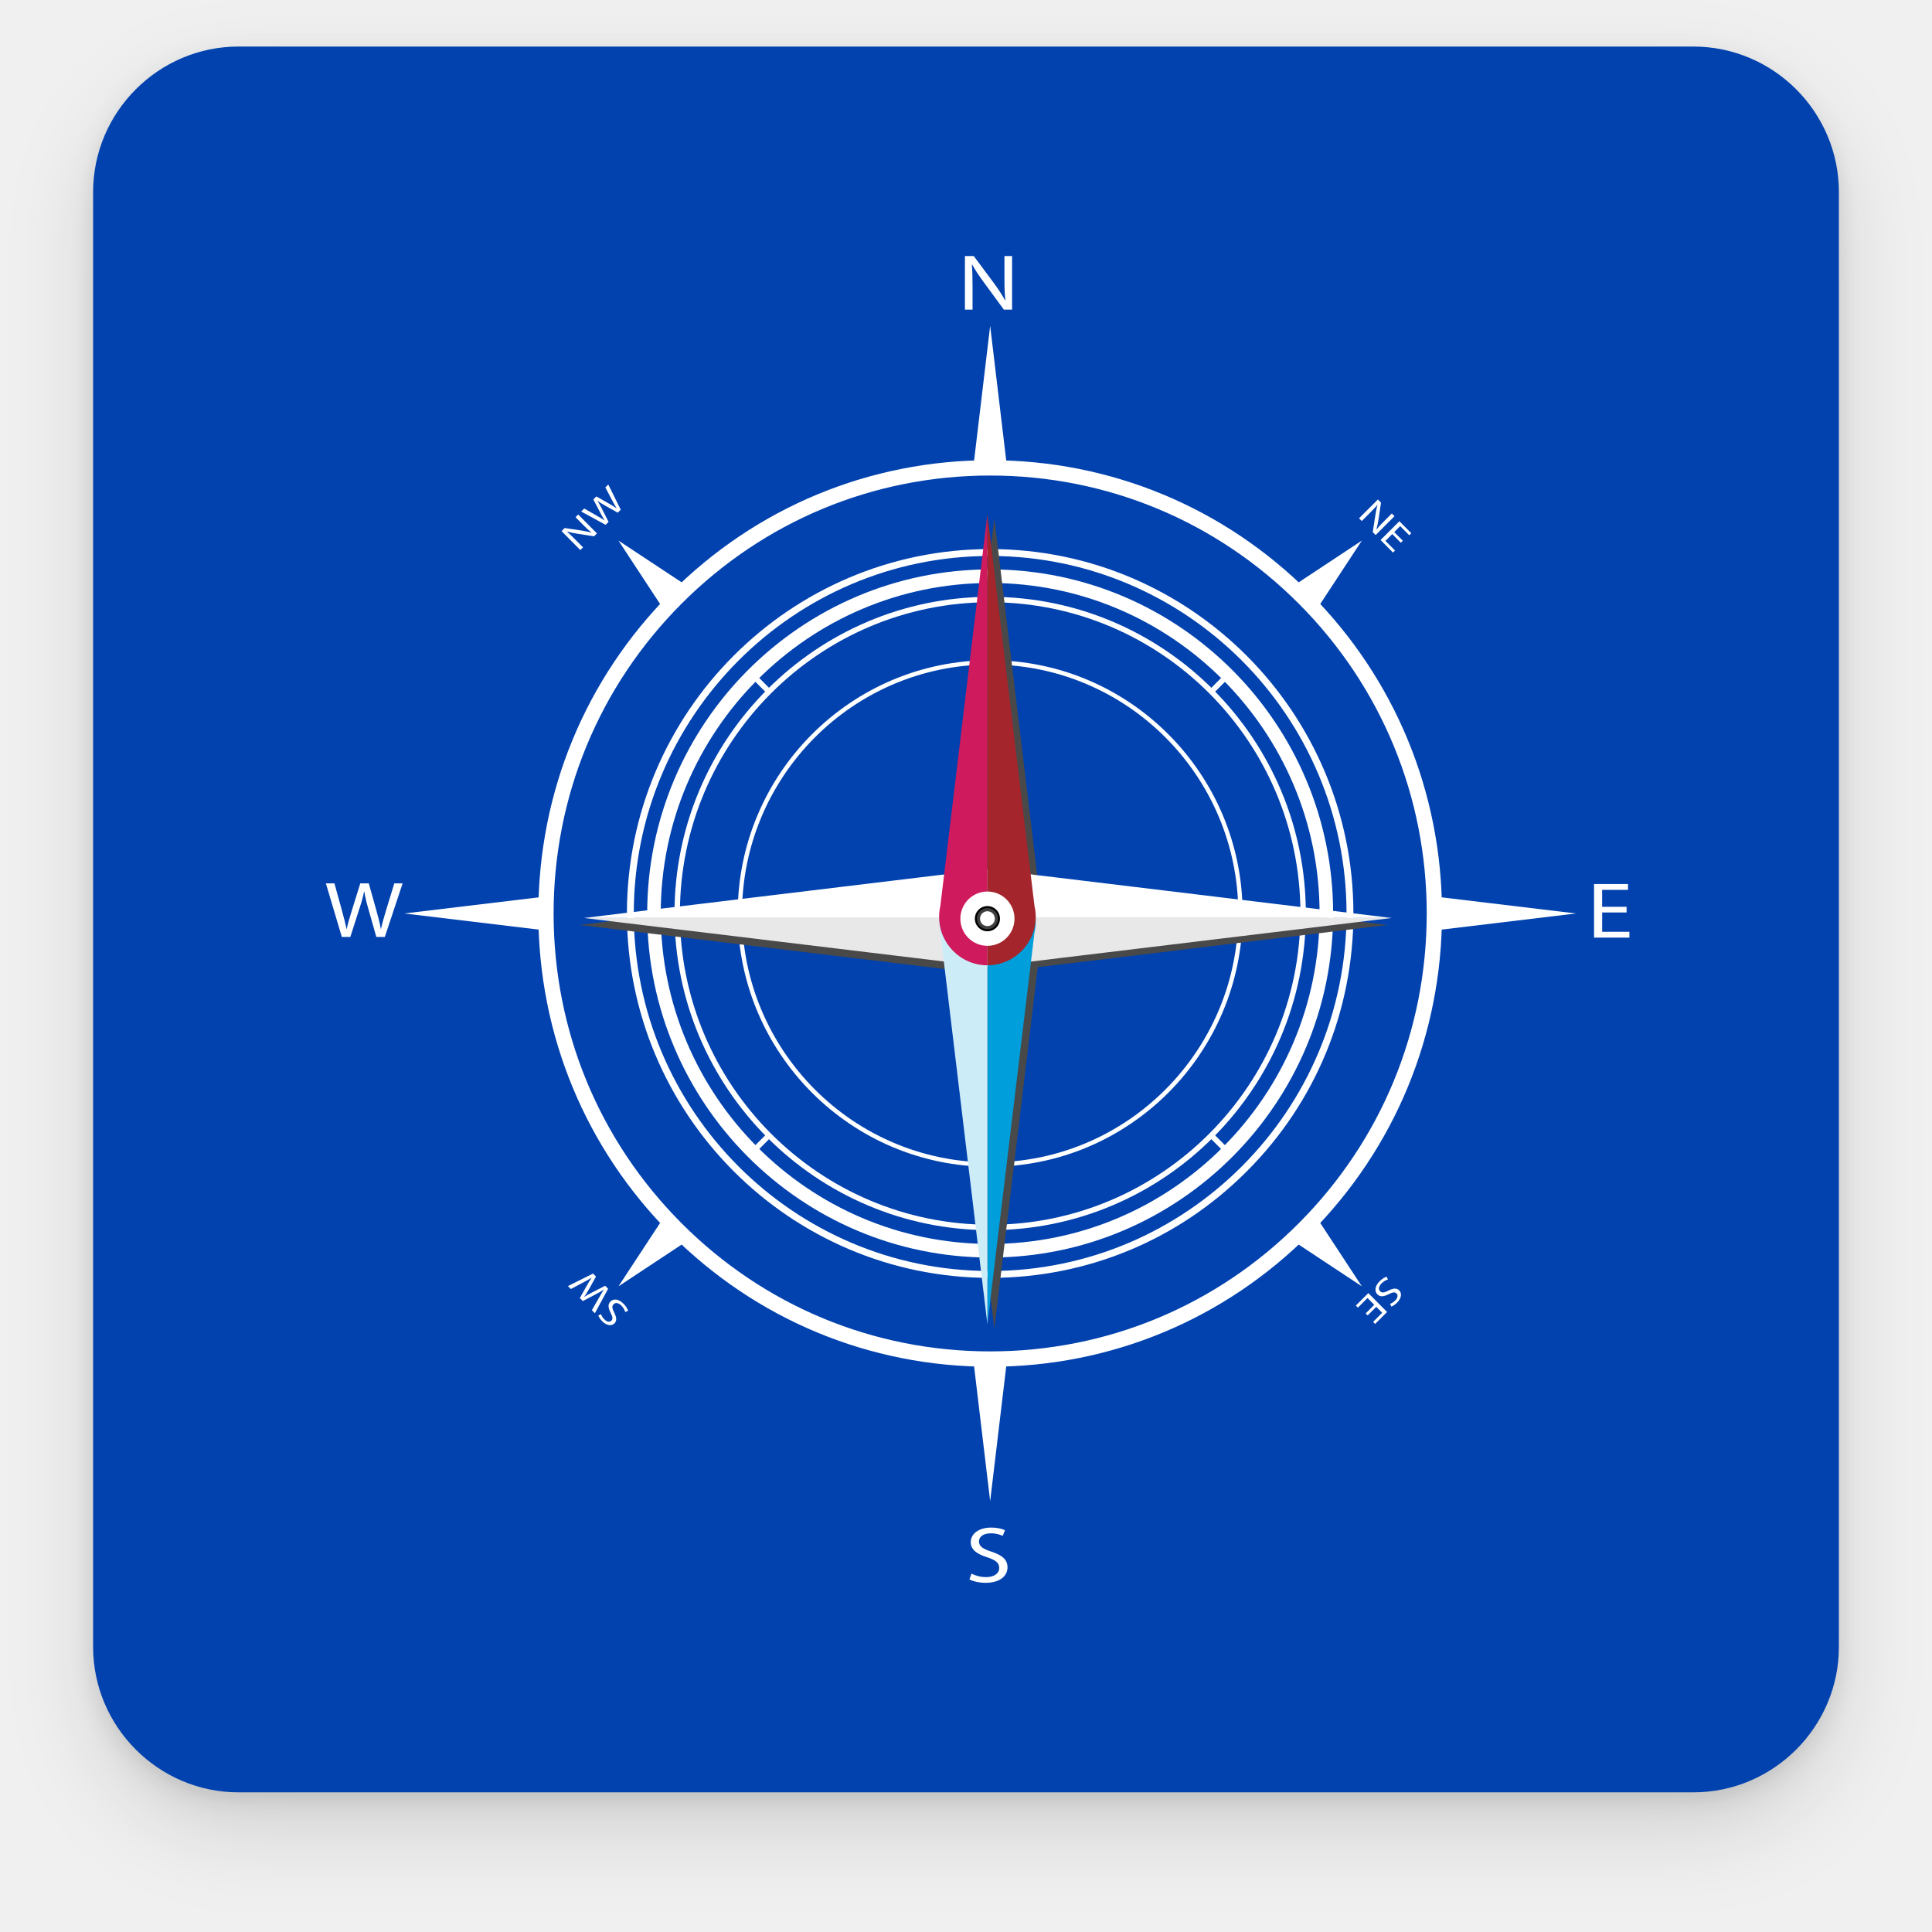
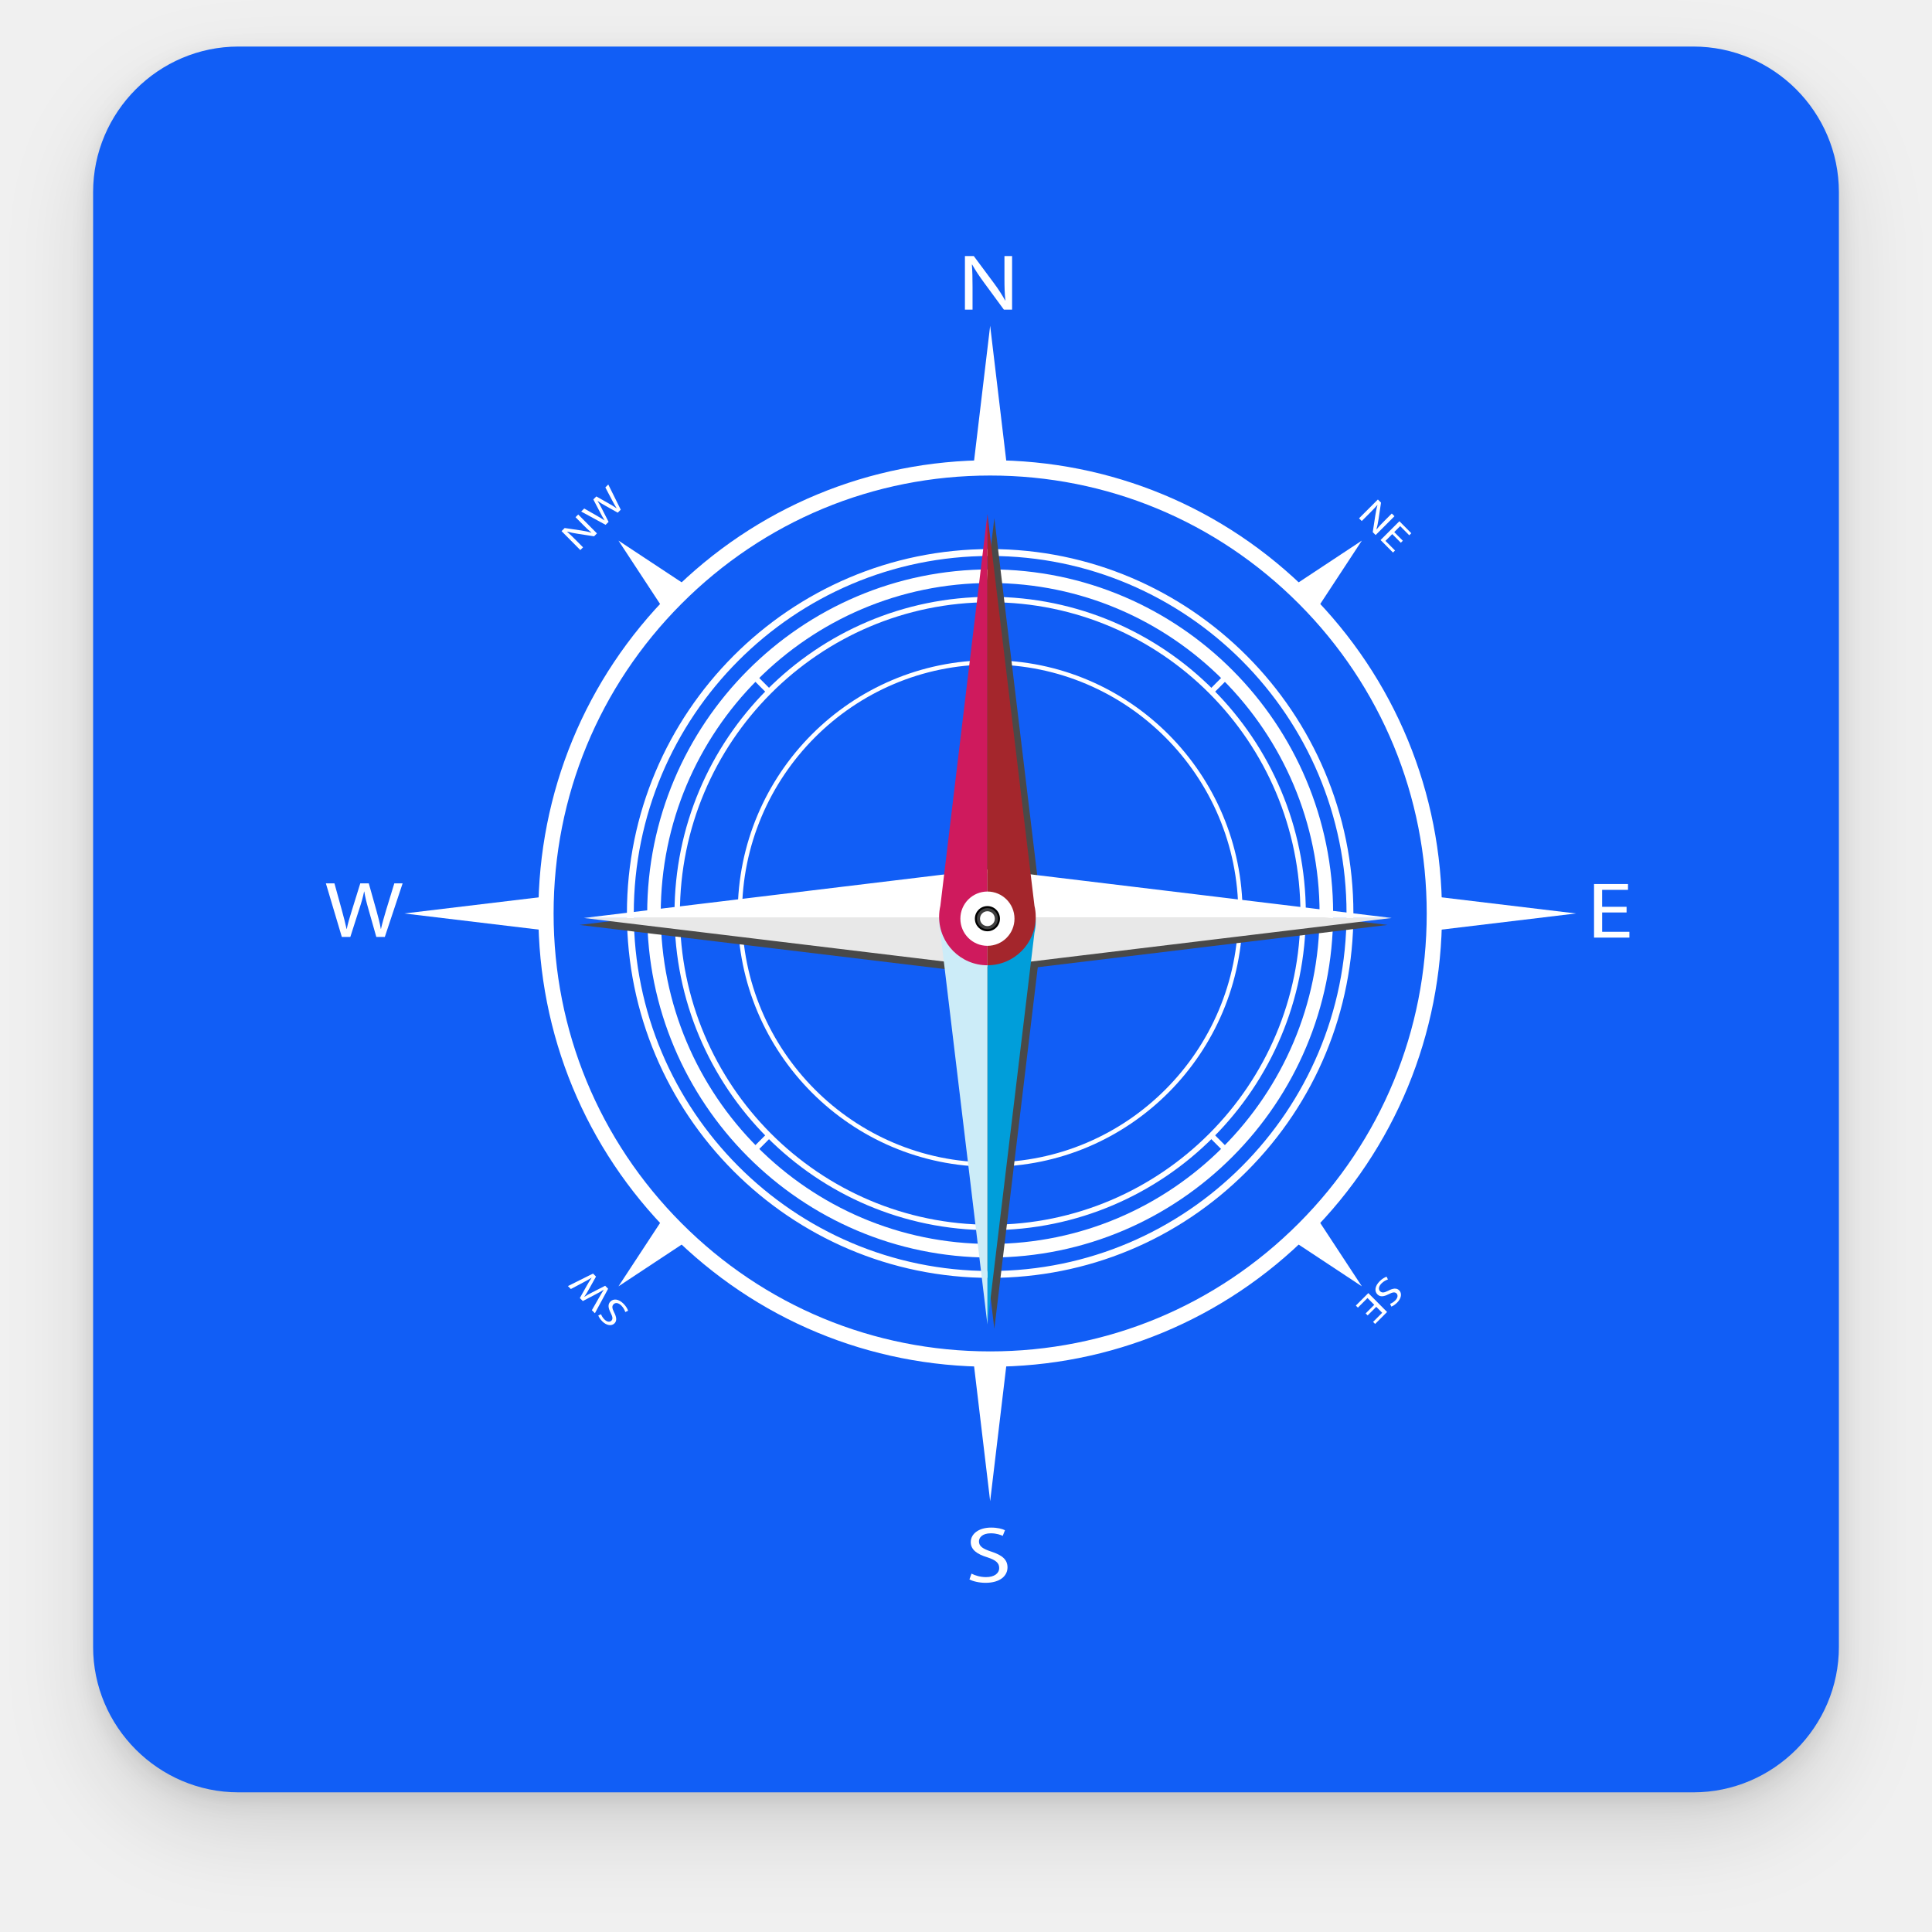
<svg xmlns="http://www.w3.org/2000/svg" width="83" height="83" viewBox="0 0 83 83" fill="none">
  <g filter="url(#filter0_dd_750_57496)">
-     <path d="M72.748 77H10.246C6.812 77 4 74.188 4 70.748V8.252C4 4.812 6.812 2 10.246 2H72.748C76.188 2 79 4.812 79 8.252V70.748C79 74.188 76.188 77 72.748 77" fill="#0142AF" />
+     <path d="M72.748 77H10.246C6.812 77 4 74.188 4 70.748V8.252C4 4.812 6.812 2 10.246 2H72.748C76.188 2 79 4.812 79 8.252V70.748C79 74.188 76.188 77 72.748 77" fill="#115ef6" />
    <g clip-path="url(#clip0_750_57496)">
      <path d="M69.88 39.201H68.83V40.031H70V40.281H68.481V37.978H69.94V38.228H68.829V38.956H69.879V39.202L69.88 39.201Z" fill="white" />
      <path d="M41.454 13.302V11H41.834L42.7 12.165C42.9 12.435 43.056 12.677 43.184 12.913L43.192 12.909C43.159 12.602 43.152 12.322 43.152 11.963V11H43.48V13.302H43.127L42.27 12.134C42.082 11.878 41.902 11.615 41.765 11.365L41.753 11.369C41.774 11.659 41.781 11.936 41.781 12.319V13.302H41.453H41.454Z" fill="white" />
      <path d="M41.736 67.604C41.892 67.686 42.121 67.754 42.361 67.754C42.718 67.754 42.926 67.593 42.926 67.361C42.926 67.146 42.782 67.023 42.417 66.903C41.976 66.77 41.704 66.576 41.704 66.251C41.704 65.892 42.053 65.626 42.578 65.626C42.854 65.626 43.054 65.68 43.174 65.739L43.078 65.981C42.99 65.94 42.81 65.872 42.566 65.872C42.197 65.872 42.057 66.06 42.057 66.217C42.057 66.432 42.221 66.538 42.594 66.661C43.051 66.811 43.283 66.999 43.283 67.337C43.283 67.692 42.974 67.999 42.337 67.999C42.076 67.999 41.792 67.935 41.648 67.852L41.736 67.603V67.604Z" fill="white" />
      <path d="M14.685 40.252L14 37.95H14.368L14.689 39.114C14.769 39.401 14.841 39.688 14.889 39.91H14.897C14.941 39.681 15.025 39.408 15.117 39.111L15.478 37.95H15.843L16.171 39.118C16.247 39.391 16.32 39.664 16.36 39.907H16.367C16.424 39.654 16.5 39.398 16.584 39.111L16.94 37.95H17.297L16.532 40.252H16.167L15.827 39.054C15.742 38.76 15.687 38.535 15.65 38.302H15.642C15.595 38.531 15.534 38.757 15.434 39.054L15.05 40.252H14.685V40.252Z" fill="white" />
      <path d="M58.385 22.267L59.195 21.459L59.329 21.594L59.223 22.309C59.199 22.475 59.168 22.615 59.131 22.744L59.135 22.746C59.232 22.626 59.327 22.525 59.454 22.399L59.792 22.061L59.908 22.177L59.098 22.986L58.974 22.861L59.084 22.147C59.108 21.991 59.137 21.835 59.177 21.699L59.171 21.696C59.076 21.805 58.982 21.904 58.847 22.039L58.501 22.384L58.386 22.268L58.385 22.267Z" fill="white" />
      <path d="M60.181 23.316L59.812 22.945L59.521 23.236L59.931 23.65L59.844 23.738L59.31 23.2L60.119 22.392L60.631 22.908L60.543 22.996L60.153 22.603L59.897 22.858L60.266 23.23L60.18 23.316H60.181Z" fill="white" />
      <path d="M24.93 23.63L24.125 22.818L24.259 22.684L24.972 22.79C25.137 22.815 25.277 22.845 25.405 22.883L25.407 22.879C25.288 22.782 25.188 22.686 25.062 22.559L24.725 22.219L24.841 22.104L25.646 22.915L25.522 23.04L24.811 22.93C24.655 22.906 24.499 22.876 24.364 22.837L24.361 22.842C24.47 22.938 24.569 23.032 24.703 23.167L25.048 23.514L24.932 23.63H24.93Z" fill="white" />
      <path d="M26.015 22.546L24.968 21.976L25.099 21.846L25.619 22.144C25.748 22.218 25.874 22.293 25.969 22.354L25.972 22.351C25.907 22.255 25.841 22.129 25.77 21.992L25.49 21.456L25.619 21.327L26.143 21.624C26.266 21.693 26.387 21.764 26.486 21.835L26.489 21.832C26.42 21.723 26.358 21.606 26.287 21.475L26.006 20.94L26.132 20.815L26.668 21.897L26.539 22.025L25.999 21.722C25.866 21.648 25.768 21.588 25.674 21.519L25.671 21.522C25.734 21.62 25.792 21.721 25.86 21.861L26.145 22.419L26.016 22.548L26.015 22.546Z" fill="white" />
      <path d="M26.863 56.366C26.837 56.282 26.781 56.177 26.697 56.092C26.572 55.966 26.442 55.948 26.36 56.03C26.285 56.106 26.292 56.2 26.378 56.371C26.485 56.574 26.513 56.739 26.399 56.853C26.273 56.979 26.057 56.949 25.872 56.763C25.776 56.665 25.724 56.575 25.703 56.512L25.822 56.461C25.838 56.506 25.877 56.594 25.963 56.681C26.093 56.811 26.208 56.795 26.264 56.74C26.339 56.664 26.319 56.569 26.231 56.394C26.124 56.179 26.108 56.031 26.227 55.912C26.352 55.788 26.569 55.789 26.792 56.014C26.884 56.107 26.961 56.23 26.983 56.31L26.864 56.366H26.863Z" fill="white" />
      <path d="M26.125 55.367L25.557 56.418L25.427 56.287L25.725 55.765C25.798 55.636 25.873 55.509 25.934 55.414L25.931 55.411C25.835 55.476 25.71 55.542 25.573 55.614L25.038 55.894L24.91 55.765L25.205 55.239C25.274 55.116 25.345 54.995 25.416 54.895L25.413 54.892C25.304 54.961 25.188 55.024 25.057 55.095L24.524 55.377L24.399 55.251L25.477 54.713L25.605 54.842L25.303 55.383C25.229 55.516 25.17 55.615 25.101 55.71L25.104 55.713C25.201 55.649 25.302 55.591 25.441 55.522L25.998 55.237L26.126 55.366L26.125 55.367Z" fill="white" />
      <path d="M59.625 54.967C59.541 54.994 59.437 55.05 59.352 55.135C59.226 55.26 59.209 55.39 59.29 55.473C59.366 55.548 59.46 55.541 59.63 55.455C59.832 55.347 59.997 55.319 60.11 55.434C60.236 55.56 60.206 55.777 60.021 55.962C59.923 56.059 59.833 56.11 59.771 56.132L59.72 56.013C59.765 55.996 59.853 55.957 59.939 55.87C60.069 55.741 60.053 55.625 59.998 55.569C59.922 55.494 59.827 55.514 59.653 55.602C59.439 55.71 59.291 55.725 59.173 55.606C59.049 55.48 59.05 55.263 59.275 55.039C59.367 54.947 59.489 54.87 59.57 54.848L59.626 54.967L59.625 54.967Z" fill="white" />
      <path d="M58.669 56.426L59.039 56.056L58.748 55.764L58.336 56.176L58.248 56.088L58.784 55.552L59.59 56.364L59.076 56.878L58.988 56.79L59.38 56.398L59.125 56.142L58.755 56.511L58.669 56.424V56.426Z" fill="white" />
      <path d="M42.538 58.716C37.353 58.716 32.478 56.69 28.813 53.012C25.146 49.334 23.128 44.444 23.128 39.243C23.128 34.042 25.147 29.152 28.813 25.474C32.479 21.796 37.354 19.771 42.538 19.771C47.722 19.771 52.597 21.796 56.263 25.474C59.93 29.152 61.949 34.042 61.949 39.243C61.949 44.444 59.93 49.335 56.263 53.012C52.597 56.69 47.722 58.716 42.538 58.716V58.716ZM42.538 20.429C37.528 20.429 32.819 22.386 29.276 25.939C25.734 29.493 23.783 34.218 23.783 39.243C23.783 44.269 25.734 48.994 29.276 52.547C32.819 56.101 37.528 58.057 42.538 58.057C47.548 58.057 52.258 56.1 55.8 52.547C59.342 48.993 61.293 44.269 61.293 39.243C61.293 34.218 59.342 29.493 55.8 25.939C52.257 22.386 47.548 20.429 42.538 20.429V20.429Z" fill="white" />
      <path d="M61.537 38.503L67.707 39.243L61.537 39.984V38.503Z" fill="white" />
      <path d="M23.54 39.984L17.369 39.243L23.54 38.503V39.984Z" fill="white" />
      <path d="M43.276 58.302L42.538 64.492L41.8 58.302H43.276Z" fill="white" />
      <path d="M41.8 20.185L42.538 13.995L43.276 20.185H41.8Z" fill="white" />
      <path d="M28.582 26.29L26.57 23.225L29.625 25.243L28.582 26.29Z" fill="white" />
      <path d="M56.494 52.197L58.506 55.262L55.451 53.243L56.494 52.197Z" fill="white" />
      <path d="M55.451 25.243L58.506 23.224L56.494 26.29L55.451 25.243Z" fill="white" />
      <path d="M29.625 53.243L26.57 55.262L28.582 52.197L29.625 53.243Z" fill="white" />
      <path d="M42.538 54.898C33.934 54.898 26.933 47.875 26.933 39.243C26.933 30.611 33.934 23.589 42.538 23.589C51.142 23.589 58.143 30.612 58.143 39.244C58.143 43.425 56.52 47.356 53.572 50.313C50.625 53.27 46.706 54.898 42.538 54.898V54.898ZM42.538 23.885C34.096 23.885 27.228 30.775 27.228 39.244C27.228 47.713 34.096 54.603 42.538 54.603C50.98 54.603 57.848 47.713 57.848 39.244C57.848 30.775 50.98 23.885 42.538 23.885V23.885Z" fill="white" />
      <path d="M42.538 54.024C34.413 54.024 27.804 47.394 27.804 39.243C27.804 31.093 34.413 24.462 42.538 24.462C50.663 24.462 57.272 31.093 57.272 39.243C57.272 47.394 50.663 54.024 42.538 54.024ZM42.538 25.046C34.735 25.046 28.386 31.415 28.386 39.243C28.386 47.071 34.735 53.44 42.538 53.44C50.342 53.44 56.69 47.071 56.69 39.243C56.69 31.415 50.342 25.046 42.538 25.046Z" fill="white" />
      <path d="M42.538 52.848C35.06 52.848 28.977 46.745 28.977 39.244C28.977 31.743 35.06 25.64 42.538 25.64C50.016 25.64 56.099 31.743 56.099 39.244C56.099 46.745 50.016 52.848 42.538 52.848ZM42.538 25.873C35.188 25.873 29.209 31.871 29.209 39.244C29.209 46.617 35.188 52.615 42.538 52.615C49.888 52.615 55.867 46.617 55.867 39.244C55.867 31.871 49.888 25.873 42.538 25.873V25.873Z" fill="white" />
      <path d="M42.538 50.124C36.558 50.124 31.693 45.243 31.693 39.244C31.693 33.245 36.558 28.364 42.538 28.364C48.518 28.364 53.383 33.245 53.383 39.244C53.383 45.243 48.518 50.124 42.538 50.124ZM42.538 28.549C36.66 28.549 31.878 33.346 31.878 39.243C31.878 45.14 36.66 49.937 42.538 49.937C48.416 49.937 53.198 45.14 53.198 39.243C53.198 33.346 48.416 28.549 42.538 28.549V28.549Z" fill="white" />
      <path d="M52.669 28.917L51.964 29.625L52.128 29.789L52.834 29.081L52.669 28.917Z" fill="white" />
      <path d="M32.949 48.699L32.243 49.407L32.407 49.572L33.113 48.864L32.949 48.699Z" fill="white" />
      <path d="M52.127 48.699L51.962 48.863L52.668 49.571L52.833 49.407L52.127 48.699Z" fill="white" />
      <path d="M32.407 28.917L32.243 29.081L32.949 29.79L33.113 29.625L32.407 28.917Z" fill="white" />
      <path d="M44.794 39.564C44.794 39.401 44.774 39.243 44.739 39.091L42.718 22.261L40.697 39.091C40.662 39.243 40.643 39.401 40.643 39.564C40.643 39.601 40.644 39.638 40.646 39.675C40.644 39.712 40.643 39.75 40.643 39.787C40.643 39.949 40.662 40.107 40.697 40.259L42.718 57.088L44.739 40.259C44.774 40.107 44.794 39.949 44.794 39.786C44.794 39.749 44.792 39.712 44.791 39.675C44.792 39.637 44.794 39.6 44.794 39.563V39.564ZM42.718 40.668C42.169 40.668 41.724 40.224 41.717 39.675C41.724 39.126 42.169 38.683 42.718 38.683C43.267 38.683 43.712 39.126 43.719 39.675C43.713 40.224 43.267 40.668 42.718 40.668Z" fill="#494949" />
      <path d="M42.364 41.818C42.526 41.818 42.683 41.799 42.835 41.763L59.611 39.736L42.835 37.708C42.684 37.673 42.526 37.654 42.364 37.654C42.327 37.654 42.29 37.655 42.253 37.657C42.216 37.655 42.179 37.654 42.142 37.654C41.979 37.654 41.822 37.673 41.671 37.708L24.895 39.736L41.671 41.763C41.822 41.799 41.98 41.818 42.142 41.818C42.179 41.818 42.217 41.817 42.253 41.815C42.29 41.817 42.328 41.818 42.365 41.818H42.364ZM41.264 39.736C41.264 39.185 41.705 38.739 42.253 38.731C42.8 38.738 43.242 39.185 43.242 39.736C43.242 40.287 42.8 40.733 42.253 40.74C41.706 40.734 41.264 40.287 41.264 39.736Z" fill="#494949" />
      <path d="M42.455 40.442C41.902 40.442 41.454 39.992 41.454 39.437H25.084L41.86 41.464C42.011 41.5 42.169 41.519 42.331 41.519C43.477 41.519 44.407 40.587 44.407 39.437H43.456C43.456 39.992 43.008 40.442 42.454 40.442H42.455Z" fill="#E8E8E8" />
      <path d="M42.331 37.355C42.169 37.355 42.012 37.374 41.86 37.41L25.084 39.437H41.453C41.453 38.882 41.902 38.433 42.454 38.433C43.007 38.433 43.456 38.883 43.456 39.437H44.407C44.407 38.287 43.477 37.355 42.331 37.355V37.355Z" fill="white" />
      <path d="M42.417 38.433C42.97 38.433 43.419 38.883 43.419 39.437H59.788L43.012 37.41C42.861 37.374 42.703 37.355 42.541 37.355C41.395 37.355 40.465 38.287 40.465 39.437H41.415C41.415 38.882 41.864 38.433 42.417 38.433V38.433Z" fill="white" />
      <path d="M42.54 41.519C42.703 41.519 42.86 41.5 43.012 41.464L59.788 39.437H43.418C43.418 39.992 42.969 40.442 42.416 40.442C41.863 40.442 41.414 39.992 41.414 39.437H40.464C40.464 40.587 41.394 41.519 42.54 41.519H42.54Z" fill="#E8E8E8" />
      <path d="M43.422 39.472C43.422 40.027 42.973 40.477 42.42 40.477V56.898L44.441 40.069C44.477 39.918 44.496 39.759 44.496 39.597C44.496 38.446 43.566 37.515 42.42 37.515V38.467C42.974 38.467 43.422 38.917 43.422 39.472V39.472Z" fill="#009EDA" />
      <path d="M40.345 39.597C40.345 39.759 40.364 39.917 40.399 40.069L42.42 56.898V40.477C41.867 40.477 41.418 40.027 41.418 39.472C41.418 38.918 41.867 38.467 42.42 38.467V37.515C41.274 37.515 40.345 38.447 40.345 39.597V39.597Z" fill="#CCECF8" />
      <path d="M41.418 39.511C41.418 38.956 41.867 38.506 42.42 38.506V22.084L40.399 38.914C40.364 39.066 40.345 39.224 40.345 39.387C40.345 40.537 41.274 41.469 42.42 41.469V40.515C41.867 40.515 41.418 40.065 41.418 39.511V39.511Z" fill="#CF1A5D" />
      <path d="M44.496 39.387C44.496 39.224 44.477 39.066 44.441 38.914L42.42 22.085V38.506C42.974 38.506 43.422 38.956 43.422 39.511C43.422 40.066 42.973 40.515 42.42 40.515V41.469C43.567 41.469 44.496 40.536 44.496 39.387V39.387Z" fill="#A4262C" />
      <path d="M43.583 39.467C43.583 40.111 43.063 40.633 42.42 40.633C41.778 40.633 41.258 40.111 41.258 39.467C41.258 38.823 41.778 38.301 42.42 38.301C43.063 38.301 43.583 38.823 43.583 39.467Z" fill="white" />
      <path d="M43.517 39.467C43.517 40.075 43.026 40.567 42.42 40.567C41.814 40.567 41.323 40.075 41.323 39.467C41.323 38.859 41.814 38.367 42.42 38.367C43.026 38.367 43.517 38.859 43.517 39.467Z" fill="white" />
      <path d="M43.04 39.467C43.04 39.811 42.762 40.089 42.42 40.089C42.077 40.089 41.799 39.811 41.799 39.467C41.799 39.123 42.077 38.845 42.42 38.845C42.762 38.845 43.04 39.123 43.04 39.467Z" fill="white" />
      <path d="M42.959 39.467C42.959 39.765 42.718 40.008 42.42 40.008C42.122 40.008 41.881 39.766 41.881 39.467C41.881 39.168 42.122 38.926 42.42 38.926C42.718 38.926 42.959 39.168 42.959 39.467Z" fill="black" />
      <path d="M42.874 39.467C42.874 39.718 42.671 39.921 42.42 39.921C42.17 39.921 41.967 39.718 41.967 39.467C41.967 39.216 42.17 39.012 42.42 39.012C42.671 39.012 42.874 39.216 42.874 39.467Z" fill="#3F3F3F" />
      <path d="M42.738 39.467C42.738 39.643 42.596 39.786 42.42 39.786C42.244 39.786 42.102 39.643 42.102 39.467C42.102 39.291 42.244 39.148 42.42 39.148C42.596 39.148 42.738 39.291 42.738 39.467Z" fill="white" />
    </g>
  </g>
  <defs>
    <filter id="filter0_dd_750_57496" x="0.4" y="1.19209e-07" width="82.2" height="82.2" filterUnits="userSpaceOnUse" color-interpolation-filters="sRGB">
      <feFlood flood-opacity="0" result="BackgroundImageFix" />
      <feColorMatrix in="SourceAlpha" type="matrix" values="0 0 0 0 0 0 0 0 0 0 0 0 0 0 0 0 0 0 127 0" result="hardAlpha" />
      <feOffset dy="1.6" />
      <feGaussianBlur stdDeviation="1.8" />
      <feColorMatrix type="matrix" values="0 0 0 0 0 0 0 0 0 0 0 0 0 0 0 0 0 0 0.13 0" />
      <feBlend mode="normal" in2="BackgroundImageFix" result="effect1_dropShadow_750_57496" />
      <feColorMatrix in="SourceAlpha" type="matrix" values="0 0 0 0 0 0 0 0 0 0 0 0 0 0 0 0 0 0 127 0" result="hardAlpha" />
      <feOffset dy="0.3" />
      <feGaussianBlur stdDeviation="0.45" />
      <feColorMatrix type="matrix" values="0 0 0 0 0 0 0 0 0 0 0 0 0 0 0 0 0 0 0.1 0" />
      <feBlend mode="normal" in2="effect1_dropShadow_750_57496" result="effect2_dropShadow_750_57496" />
      <feBlend mode="normal" in="SourceGraphic" in2="effect2_dropShadow_750_57496" result="shape" />
    </filter>
    <clipPath id="clip0_750_57496">
      <rect width="56" height="57" fill="white" transform="translate(14 11)" />
    </clipPath>
  </defs>
</svg>
